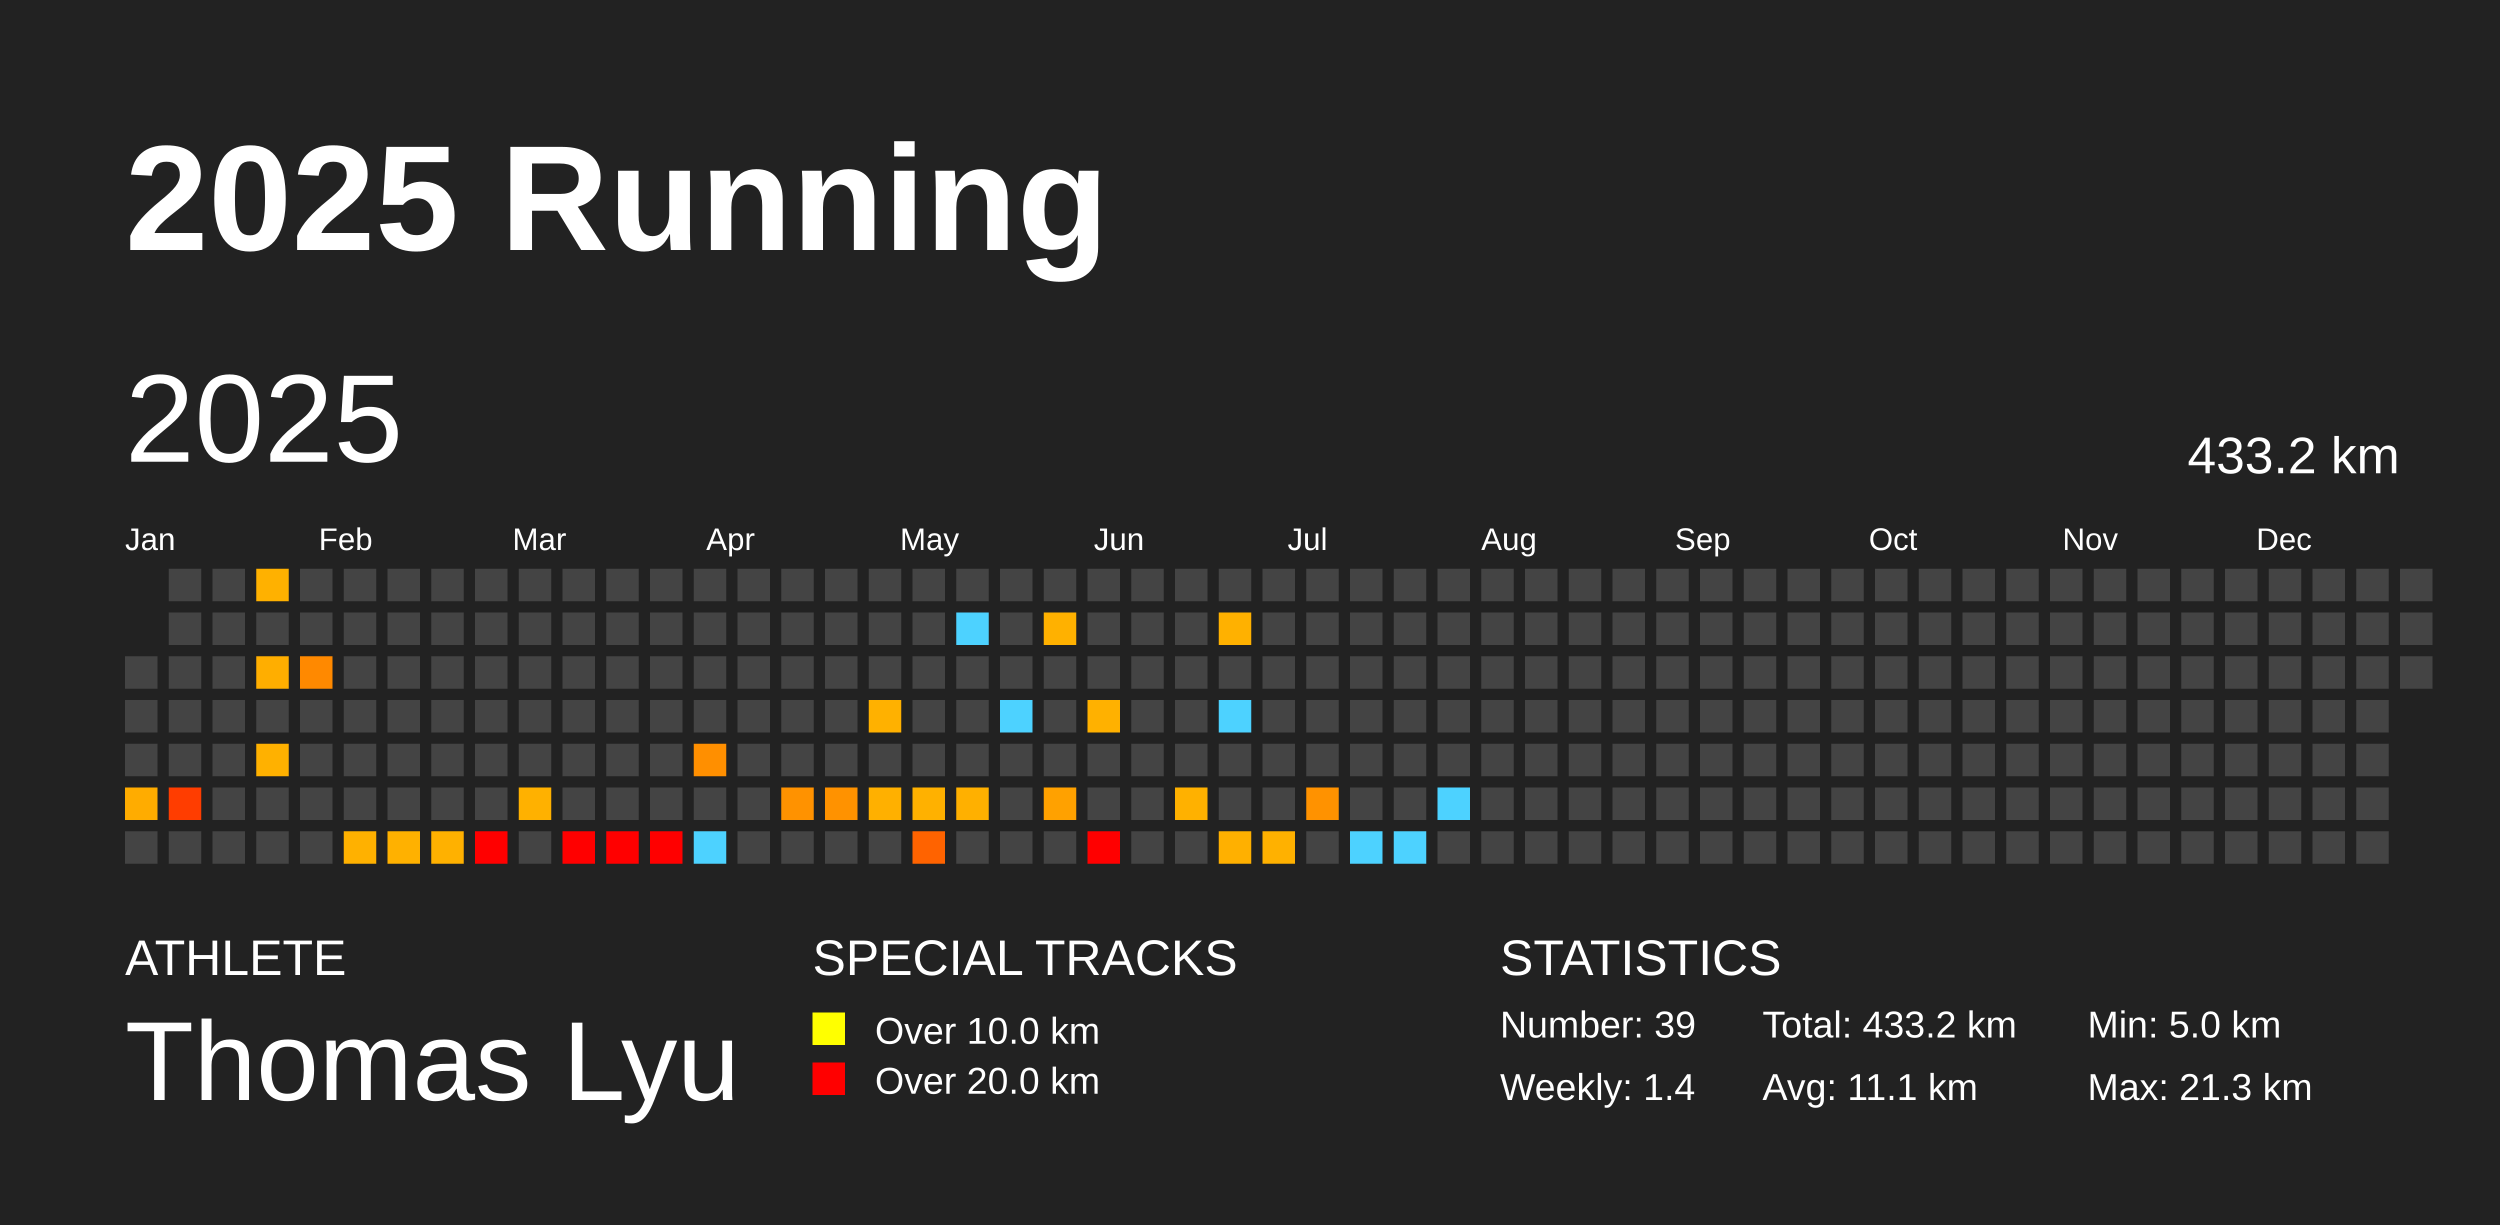
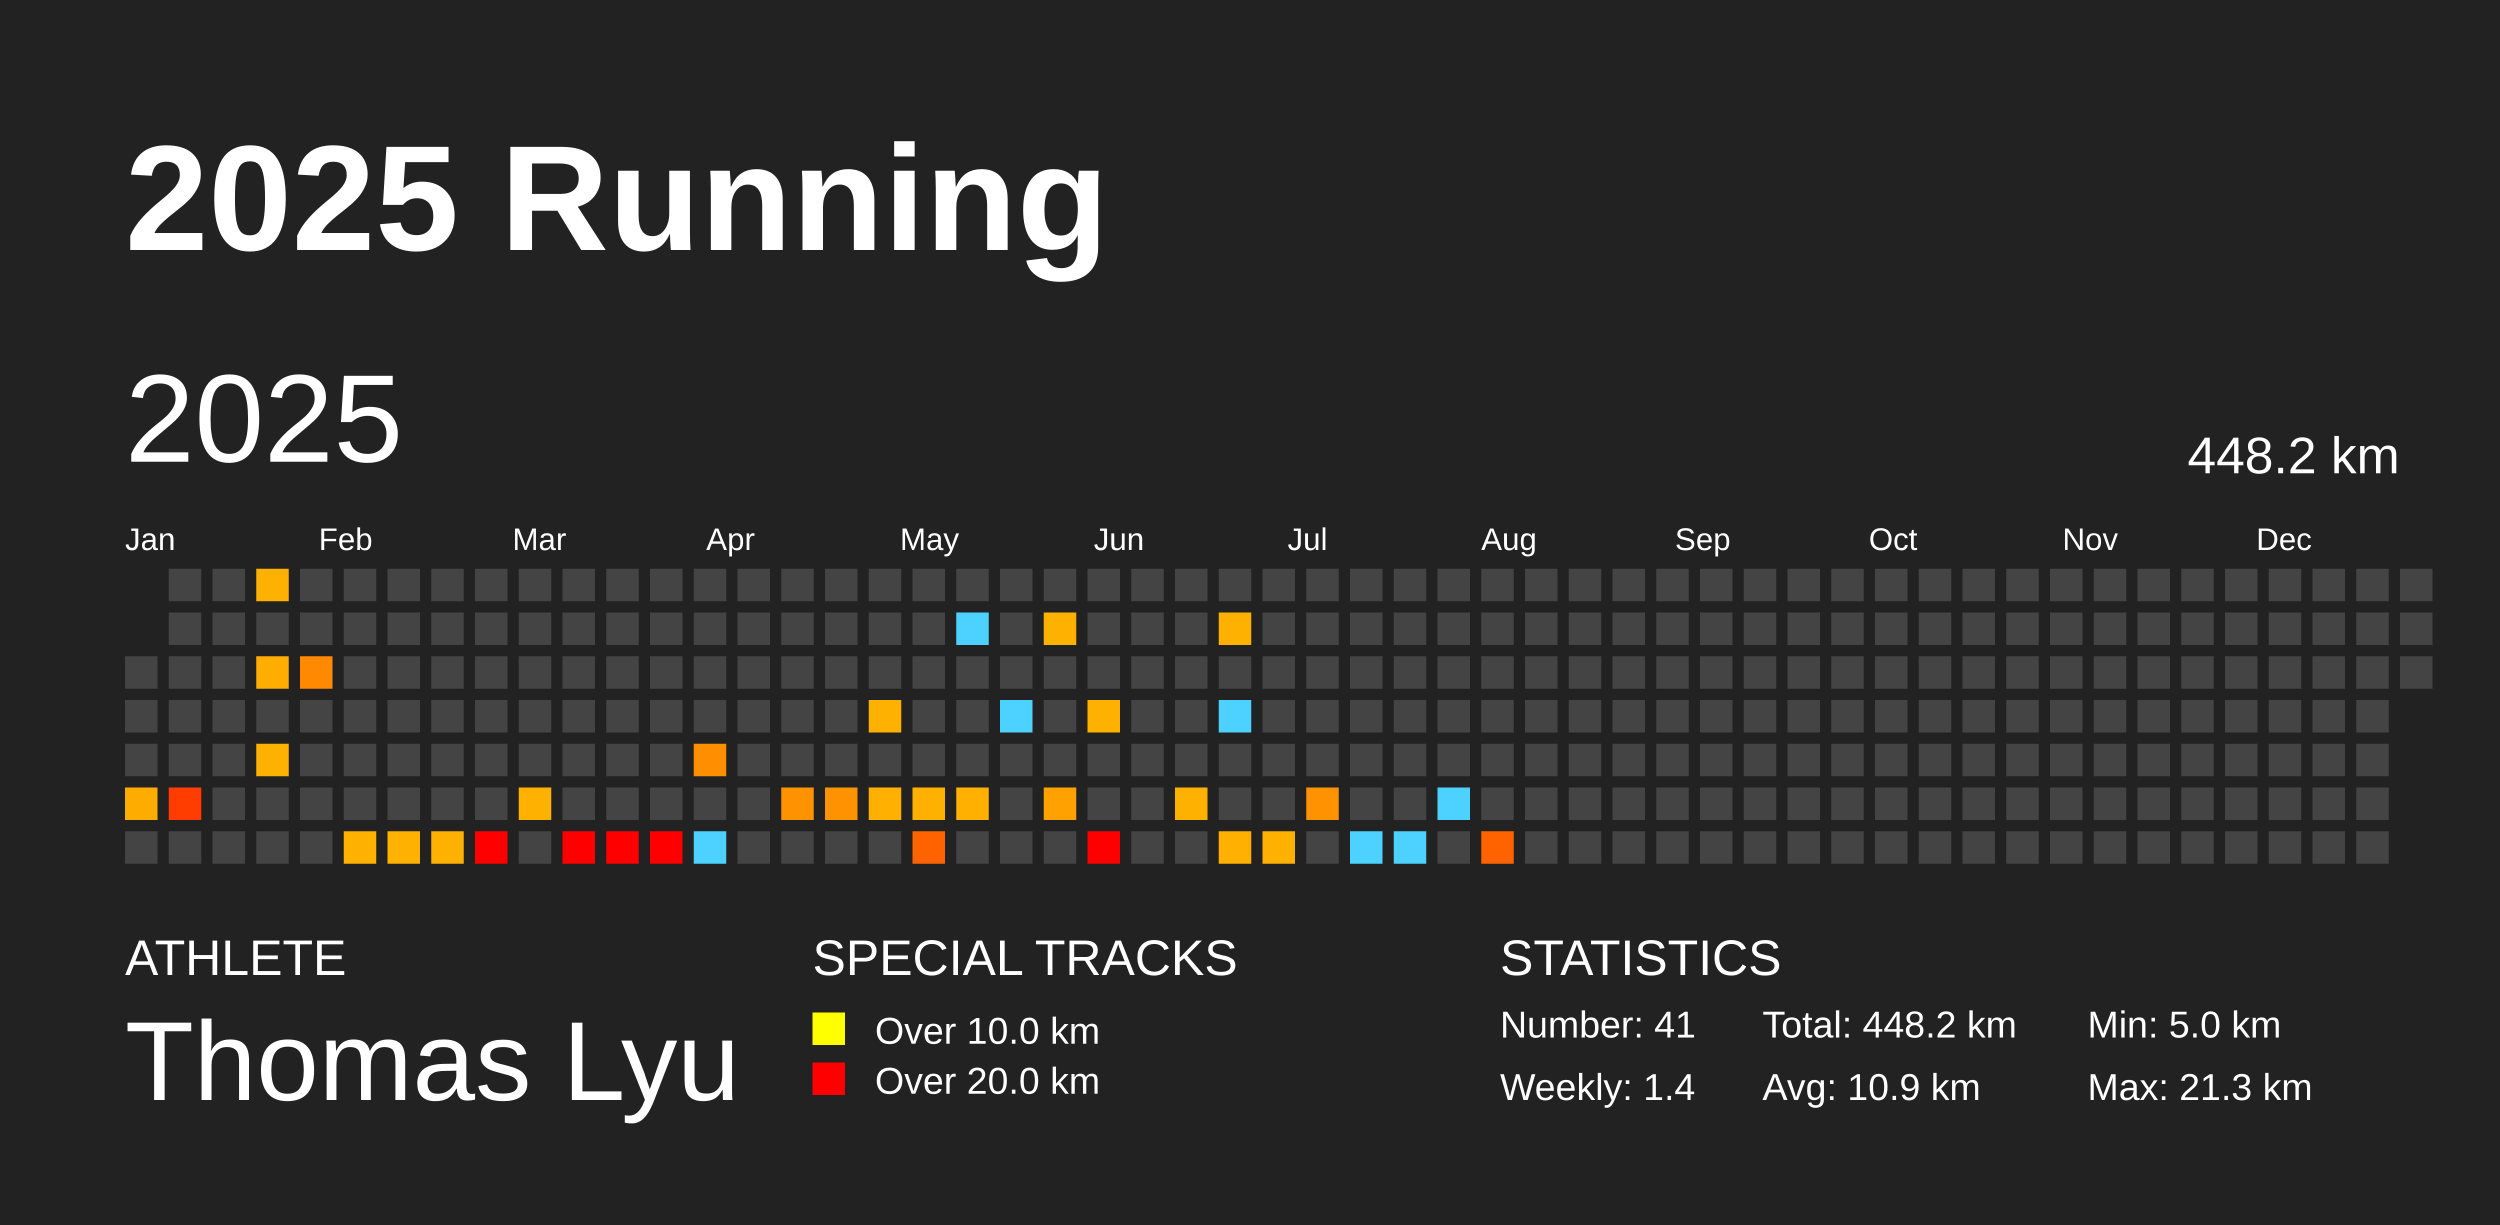
<svg xmlns="http://www.w3.org/2000/svg" baseProfile="full" height="98mm" version="1.1" viewBox="0,0,200,98" width="200mm">
  <defs />
  <rect fill="#222222" height="98" width="200" x="0" y="0" />
  <text fill="#FFFFFF" style="font-size:12px; font-family:Arial; font-weight:bold;" x="10" y="20">2025 Running</text>
  <text fill="#FFFFFF" style="font-size:4px; font-family:Arial" x="10" y="78">ATHLETE</text>
  <text fill="#FFFFFF" style="font-size:9px; font-family:Arial" x="10" y="88">Thomas Lyu</text>
  <text fill="#FFFFFF" style="font-size:4px; font-family:Arial" x="65" y="78">SPECIAL TRACKS</text>
  <rect fill="yellow" height="2.6" width="2.6" x="65" y="81" />
  <text fill="#FFFFFF" style="font-size:3px; font-family:Arial" x="70" y="83.5">Over 10.0 km</text>
  <rect fill="red" height="2.6" width="2.6" x="65" y="85" />
  <text fill="#FFFFFF" style="font-size:3px; font-family:Arial" x="70" y="87.5">Over 20.0 km</text>
  <text fill="#FFFFFF" style="font-size:4px; font-family:Arial" x="120" y="78">STATISTICS</text>
-   <text fill="#FFFFFF" style="font-size:3px; font-family:Arial" x="120" y="83">Number: 39</text>
+   <text fill="#FFFFFF" style="font-size:3px; font-family:Arial" x="120" y="83">Number: 41</text>
  <text fill="#FFFFFF" style="font-size:3px; font-family:Arial" x="120" y="88">Weekly: 1.4</text>
-   <text fill="#FFFFFF" style="font-size:3px; font-family:Arial" x="141" y="83">Total: 433.2 km</text>
-   <text fill="#FFFFFF" style="font-size:3px; font-family:Arial" x="141" y="88">Avg: 11.1 km</text>
+   <text fill="#FFFFFF" style="font-size:3px; font-family:Arial" x="141" y="83">Total: 448.2 km</text>
+   <text fill="#FFFFFF" style="font-size:3px; font-family:Arial" x="141" y="88">Avg: 10.9 km</text>
  <text fill="#FFFFFF" style="font-size:3px; font-family:Arial" x="167" y="83">Min: 5.0 km</text>
  <text fill="#FFFFFF" style="font-size:3px; font-family:Arial" x="167" y="88">Max: 21.3 km</text>
  <text dominant-baseline="hanging" fill="#FFFFFF" style="font-size:10.0px; font-family:Arial;" x="10" y="30">2025</text>
-   <text dominant-baseline="hanging" fill="#FFFFFF" style="font-size:4.125px; font-family:Arial;" x="175" y="35">433.2 km</text>
+   <text dominant-baseline="hanging" fill="#FFFFFF" style="font-size:4.125px; font-family:Arial;" x="175" y="35">448.2 km</text>
  <text fill="#FFFFFF" style="font-size:2.5px; font-family:Arial" x="10.0" y="44">Jan</text>
  <text fill="#FFFFFF" style="font-size:2.5px; font-family:Arial" x="25.5" y="44">Feb</text>
  <text fill="#FFFFFF" style="font-size:2.5px; font-family:Arial" x="41.0" y="44">Mar</text>
  <text fill="#FFFFFF" style="font-size:2.5px; font-family:Arial" x="56.5" y="44">Apr</text>
  <text fill="#FFFFFF" style="font-size:2.5px; font-family:Arial" x="72.0" y="44">May</text>
  <text fill="#FFFFFF" style="font-size:2.5px; font-family:Arial" x="87.5" y="44">Jun</text>
  <text fill="#FFFFFF" style="font-size:2.5px; font-family:Arial" x="103.0" y="44">Jul</text>
  <text fill="#FFFFFF" style="font-size:2.5px; font-family:Arial" x="118.5" y="44">Aug</text>
  <text fill="#FFFFFF" style="font-size:2.5px; font-family:Arial" x="134.0" y="44">Sep</text>
  <text fill="#FFFFFF" style="font-size:2.5px; font-family:Arial" x="149.5" y="44">Oct</text>
  <text fill="#FFFFFF" style="font-size:2.5px; font-family:Arial" x="165.0" y="44">Nov</text>
  <text fill="#FFFFFF" style="font-size:2.5px; font-family:Arial" x="180.5" y="44">Dec</text>
  <rect fill="#444444" height="2.6" width="2.6" x="10.0" y="52.5" />
  <rect fill="#444444" height="2.6" width="2.6" x="10.0" y="56.0" />
  <rect fill="#444444" height="2.6" width="2.6" x="10.0" y="59.5" />
  <rect fill="#ffac00" height="2.6" width="2.6" x="10.0" y="63.0" />
  <rect fill="#444444" height="2.6" width="2.6" x="10.0" y="66.5" />
  <rect fill="#444444" height="2.6" width="2.6" x="13.5" y="45.5" />
  <rect fill="#444444" height="2.6" width="2.6" x="13.5" y="49.0" />
  <rect fill="#444444" height="2.6" width="2.6" x="13.5" y="52.5" />
  <rect fill="#444444" height="2.6" width="2.6" x="13.5" y="56.0" />
  <rect fill="#444444" height="2.6" width="2.6" x="13.5" y="59.5" />
  <rect fill="#ff3d00" height="2.6" width="2.6" x="13.5" y="63.0" />
  <rect fill="#444444" height="2.6" width="2.6" x="13.5" y="66.5" />
  <rect fill="#444444" height="2.6" width="2.6" x="17.0" y="45.5" />
  <rect fill="#444444" height="2.6" width="2.6" x="17.0" y="49.0" />
  <rect fill="#444444" height="2.6" width="2.6" x="17.0" y="52.5" />
  <rect fill="#444444" height="2.6" width="2.6" x="17.0" y="56.0" />
  <rect fill="#444444" height="2.6" width="2.6" x="17.0" y="59.5" />
  <rect fill="#444444" height="2.6" width="2.6" x="17.0" y="63.0" />
  <rect fill="#444444" height="2.6" width="2.6" x="17.0" y="66.5" />
  <rect fill="#ffb100" height="2.6" width="2.6" x="20.5" y="45.5" />
  <rect fill="#444444" height="2.6" width="2.6" x="20.5" y="49.0" />
  <rect fill="#ffae00" height="2.6" width="2.6" x="20.5" y="52.5" />
  <rect fill="#444444" height="2.6" width="2.6" x="20.5" y="56.0" />
  <rect fill="#ffb100" height="2.6" width="2.6" x="20.5" y="59.5" />
  <rect fill="#444444" height="2.6" width="2.6" x="20.5" y="63.0" />
  <rect fill="#444444" height="2.6" width="2.6" x="20.5" y="66.5" />
  <rect fill="#444444" height="2.6" width="2.6" x="24.0" y="45.5" />
  <rect fill="#444444" height="2.6" width="2.6" x="24.0" y="49.0" />
  <rect fill="#ff8900" height="2.6" width="2.6" x="24.0" y="52.5" />
  <rect fill="#444444" height="2.6" width="2.6" x="24.0" y="56.0" />
  <rect fill="#444444" height="2.6" width="2.6" x="24.0" y="59.5" />
  <rect fill="#444444" height="2.6" width="2.6" x="24.0" y="63.0" />
  <rect fill="#444444" height="2.6" width="2.6" x="24.0" y="66.5" />
  <rect fill="#444444" height="2.6" width="2.6" x="27.5" y="45.5" />
  <rect fill="#444444" height="2.6" width="2.6" x="27.5" y="49.0" />
  <rect fill="#444444" height="2.6" width="2.6" x="27.5" y="52.5" />
  <rect fill="#444444" height="2.6" width="2.6" x="27.5" y="56.0" />
  <rect fill="#444444" height="2.6" width="2.6" x="27.5" y="59.5" />
  <rect fill="#444444" height="2.6" width="2.6" x="27.5" y="63.0" />
  <rect fill="#ffb100" height="2.6" width="2.6" x="27.5" y="66.5" />
  <rect fill="#444444" height="2.6" width="2.6" x="31.0" y="45.5" />
  <rect fill="#444444" height="2.6" width="2.6" x="31.0" y="49.0" />
  <rect fill="#444444" height="2.6" width="2.6" x="31.0" y="52.5" />
  <rect fill="#444444" height="2.6" width="2.6" x="31.0" y="56.0" />
  <rect fill="#444444" height="2.6" width="2.6" x="31.0" y="59.5" />
  <rect fill="#444444" height="2.6" width="2.6" x="31.0" y="63.0" />
  <rect fill="#ffb100" height="2.6" width="2.6" x="31.0" y="66.5" />
  <rect fill="#444444" height="2.6" width="2.6" x="34.5" y="45.5" />
  <rect fill="#444444" height="2.6" width="2.6" x="34.5" y="49.0" />
  <rect fill="#444444" height="2.6" width="2.6" x="34.5" y="52.5" />
  <rect fill="#444444" height="2.6" width="2.6" x="34.5" y="56.0" />
  <rect fill="#444444" height="2.6" width="2.6" x="34.5" y="59.5" />
  <rect fill="#444444" height="2.6" width="2.6" x="34.5" y="63.0" />
  <rect fill="#ffb100" height="2.6" width="2.6" x="34.5" y="66.5" />
  <rect fill="#444444" height="2.6" width="2.6" x="38.0" y="45.5" />
  <rect fill="#444444" height="2.6" width="2.6" x="38.0" y="49.0" />
  <rect fill="#444444" height="2.6" width="2.6" x="38.0" y="52.5" />
  <rect fill="#444444" height="2.6" width="2.6" x="38.0" y="56.0" />
  <rect fill="#444444" height="2.6" width="2.6" x="38.0" y="59.5" />
  <rect fill="#444444" height="2.6" width="2.6" x="38.0" y="63.0" />
  <rect fill="red" height="2.6" width="2.6" x="38.0" y="66.5" />
  <rect fill="#444444" height="2.6" width="2.6" x="41.5" y="45.5" />
  <rect fill="#444444" height="2.6" width="2.6" x="41.5" y="49.0" />
  <rect fill="#444444" height="2.6" width="2.6" x="41.5" y="52.5" />
  <rect fill="#444444" height="2.6" width="2.6" x="41.5" y="56.0" />
  <rect fill="#444444" height="2.6" width="2.6" x="41.5" y="59.5" />
  <rect fill="#ffb100" height="2.6" width="2.6" x="41.5" y="63.0" />
  <rect fill="#444444" height="2.6" width="2.6" x="41.5" y="66.5" />
  <rect fill="#444444" height="2.6" width="2.6" x="45.0" y="45.5" />
  <rect fill="#444444" height="2.6" width="2.6" x="45.0" y="49.0" />
  <rect fill="#444444" height="2.6" width="2.6" x="45.0" y="52.5" />
  <rect fill="#444444" height="2.6" width="2.6" x="45.0" y="56.0" />
  <rect fill="#444444" height="2.6" width="2.6" x="45.0" y="59.5" />
  <rect fill="#444444" height="2.6" width="2.6" x="45.0" y="63.0" />
  <rect fill="red" height="2.6" width="2.6" x="45.0" y="66.5" />
  <rect fill="#444444" height="2.6" width="2.6" x="48.5" y="45.5" />
  <rect fill="#444444" height="2.6" width="2.6" x="48.5" y="49.0" />
  <rect fill="#444444" height="2.6" width="2.6" x="48.5" y="52.5" />
  <rect fill="#444444" height="2.6" width="2.6" x="48.5" y="56.0" />
  <rect fill="#444444" height="2.6" width="2.6" x="48.5" y="59.5" />
  <rect fill="#444444" height="2.6" width="2.6" x="48.5" y="63.0" />
  <rect fill="red" height="2.6" width="2.6" x="48.5" y="66.5" />
  <rect fill="#444444" height="2.6" width="2.6" x="52.0" y="45.5" />
  <rect fill="#444444" height="2.6" width="2.6" x="52.0" y="49.0" />
  <rect fill="#444444" height="2.6" width="2.6" x="52.0" y="52.5" />
  <rect fill="#444444" height="2.6" width="2.6" x="52.0" y="56.0" />
  <rect fill="#444444" height="2.6" width="2.6" x="52.0" y="59.5" />
  <rect fill="#444444" height="2.6" width="2.6" x="52.0" y="63.0" />
  <rect fill="red" height="2.6" width="2.6" x="52.0" y="66.5" />
  <rect fill="#444444" height="2.6" width="2.6" x="55.5" y="45.5" />
  <rect fill="#444444" height="2.6" width="2.6" x="55.5" y="49.0" />
  <rect fill="#444444" height="2.6" width="2.6" x="55.5" y="52.5" />
  <rect fill="#444444" height="2.6" width="2.6" x="55.5" y="56.0" />
  <rect fill="#ff8f00" height="2.6" width="2.6" x="55.5" y="59.5" />
  <rect fill="#444444" height="2.6" width="2.6" x="55.5" y="63.0" />
  <rect fill="#4dd2ff" height="2.6" width="2.6" x="55.5" y="66.5" />
  <rect fill="#444444" height="2.6" width="2.6" x="59.0" y="45.5" />
  <rect fill="#444444" height="2.6" width="2.6" x="59.0" y="49.0" />
  <rect fill="#444444" height="2.6" width="2.6" x="59.0" y="52.5" />
  <rect fill="#444444" height="2.6" width="2.6" x="59.0" y="56.0" />
  <rect fill="#444444" height="2.6" width="2.6" x="59.0" y="59.5" />
  <rect fill="#444444" height="2.6" width="2.6" x="59.0" y="63.0" />
  <rect fill="#444444" height="2.6" width="2.6" x="59.0" y="66.5" />
  <rect fill="#444444" height="2.6" width="2.6" x="62.5" y="45.5" />
  <rect fill="#444444" height="2.6" width="2.6" x="62.5" y="49.0" />
  <rect fill="#444444" height="2.6" width="2.6" x="62.5" y="52.5" />
  <rect fill="#444444" height="2.6" width="2.6" x="62.5" y="56.0" />
  <rect fill="#444444" height="2.6" width="2.6" x="62.5" y="59.5" />
  <rect fill="#ff9200" height="2.6" width="2.6" x="62.5" y="63.0" />
  <rect fill="#444444" height="2.6" width="2.6" x="62.5" y="66.5" />
  <rect fill="#444444" height="2.6" width="2.6" x="66.0" y="45.5" />
  <rect fill="#444444" height="2.6" width="2.6" x="66.0" y="49.0" />
  <rect fill="#444444" height="2.6" width="2.6" x="66.0" y="52.5" />
  <rect fill="#444444" height="2.6" width="2.6" x="66.0" y="56.0" />
  <rect fill="#444444" height="2.6" width="2.6" x="66.0" y="59.5" />
  <rect fill="#ff9200" height="2.6" width="2.6" x="66.0" y="63.0" />
  <rect fill="#444444" height="2.6" width="2.6" x="66.0" y="66.5" />
  <rect fill="#444444" height="2.6" width="2.6" x="69.5" y="45.5" />
  <rect fill="#444444" height="2.6" width="2.6" x="69.5" y="49.0" />
  <rect fill="#444444" height="2.6" width="2.6" x="69.5" y="52.5" />
  <rect fill="#ffb100" height="2.6" width="2.6" x="69.5" y="56.0" />
  <rect fill="#444444" height="2.6" width="2.6" x="69.5" y="59.5" />
  <rect fill="#ffb000" height="2.6" width="2.6" x="69.5" y="63.0" />
  <rect fill="#444444" height="2.6" width="2.6" x="69.5" y="66.5" />
  <rect fill="#444444" height="2.6" width="2.6" x="73.0" y="45.5" />
  <rect fill="#444444" height="2.6" width="2.6" x="73.0" y="49.0" />
  <rect fill="#444444" height="2.6" width="2.6" x="73.0" y="52.5" />
  <rect fill="#444444" height="2.6" width="2.6" x="73.0" y="56.0" />
  <rect fill="#444444" height="2.6" width="2.6" x="73.0" y="59.5" />
  <rect fill="#ffb100" height="2.6" width="2.6" x="73.0" y="63.0" />
  <rect fill="#ff6300" height="2.6" width="2.6" x="73.0" y="66.5" />
  <rect fill="#444444" height="2.6" width="2.6" x="76.5" y="45.5" />
  <rect fill="#4dd2ff" height="2.6" width="2.6" x="76.5" y="49.0" />
  <rect fill="#444444" height="2.6" width="2.6" x="76.5" y="52.5" />
  <rect fill="#444444" height="2.6" width="2.6" x="76.5" y="56.0" />
  <rect fill="#444444" height="2.6" width="2.6" x="76.5" y="59.5" />
  <rect fill="#ffb000" height="2.6" width="2.6" x="76.5" y="63.0" />
  <rect fill="#444444" height="2.6" width="2.6" x="76.5" y="66.5" />
  <rect fill="#444444" height="2.6" width="2.6" x="80.0" y="45.5" />
  <rect fill="#444444" height="2.6" width="2.6" x="80.0" y="49.0" />
  <rect fill="#444444" height="2.6" width="2.6" x="80.0" y="52.5" />
  <rect fill="#4dd2ff" height="2.6" width="2.6" x="80.0" y="56.0" />
  <rect fill="#444444" height="2.6" width="2.6" x="80.0" y="59.5" />
  <rect fill="#444444" height="2.6" width="2.6" x="80.0" y="63.0" />
  <rect fill="#444444" height="2.6" width="2.6" x="80.0" y="66.5" />
  <rect fill="#444444" height="2.6" width="2.6" x="83.5" y="45.5" />
  <rect fill="#ffb100" height="2.6" width="2.6" x="83.5" y="49.0" />
  <rect fill="#444444" height="2.6" width="2.6" x="83.5" y="52.5" />
  <rect fill="#444444" height="2.6" width="2.6" x="83.5" y="56.0" />
  <rect fill="#444444" height="2.6" width="2.6" x="83.5" y="59.5" />
  <rect fill="#ffa100" height="2.6" width="2.6" x="83.5" y="63.0" />
  <rect fill="#444444" height="2.6" width="2.6" x="83.5" y="66.5" />
  <rect fill="#444444" height="2.6" width="2.6" x="87.0" y="45.5" />
  <rect fill="#444444" height="2.6" width="2.6" x="87.0" y="49.0" />
  <rect fill="#444444" height="2.6" width="2.6" x="87.0" y="52.5" />
  <rect fill="#ffb100" height="2.6" width="2.6" x="87.0" y="56.0" />
  <rect fill="#444444" height="2.6" width="2.6" x="87.0" y="59.5" />
  <rect fill="#444444" height="2.6" width="2.6" x="87.0" y="63.0" />
  <rect fill="red" height="2.6" width="2.6" x="87.0" y="66.5" />
  <rect fill="#444444" height="2.6" width="2.6" x="90.5" y="45.5" />
  <rect fill="#444444" height="2.6" width="2.6" x="90.5" y="49.0" />
  <rect fill="#444444" height="2.6" width="2.6" x="90.5" y="52.5" />
  <rect fill="#444444" height="2.6" width="2.6" x="90.5" y="56.0" />
  <rect fill="#444444" height="2.6" width="2.6" x="90.5" y="59.5" />
  <rect fill="#444444" height="2.6" width="2.6" x="90.5" y="63.0" />
  <rect fill="#444444" height="2.6" width="2.6" x="90.5" y="66.5" />
  <rect fill="#444444" height="2.6" width="2.6" x="94.0" y="45.5" />
  <rect fill="#444444" height="2.6" width="2.6" x="94.0" y="49.0" />
  <rect fill="#444444" height="2.6" width="2.6" x="94.0" y="52.5" />
  <rect fill="#444444" height="2.6" width="2.6" x="94.0" y="56.0" />
  <rect fill="#444444" height="2.6" width="2.6" x="94.0" y="59.5" />
  <rect fill="#ffb100" height="2.6" width="2.6" x="94.0" y="63.0" />
  <rect fill="#444444" height="2.6" width="2.6" x="94.0" y="66.5" />
  <rect fill="#444444" height="2.6" width="2.6" x="97.5" y="45.5" />
  <rect fill="#ffb100" height="2.6" width="2.6" x="97.5" y="49.0" />
  <rect fill="#444444" height="2.6" width="2.6" x="97.5" y="52.5" />
  <rect fill="#4dd2ff" height="2.6" width="2.6" x="97.5" y="56.0" />
  <rect fill="#444444" height="2.6" width="2.6" x="97.5" y="59.5" />
  <rect fill="#444444" height="2.6" width="2.6" x="97.5" y="63.0" />
  <rect fill="#ffb000" height="2.6" width="2.6" x="97.5" y="66.5" />
  <rect fill="#444444" height="2.6" width="2.6" x="101.0" y="45.5" />
  <rect fill="#444444" height="2.6" width="2.6" x="101.0" y="49.0" />
  <rect fill="#444444" height="2.6" width="2.6" x="101.0" y="52.5" />
  <rect fill="#444444" height="2.6" width="2.6" x="101.0" y="56.0" />
  <rect fill="#444444" height="2.6" width="2.6" x="101.0" y="59.5" />
  <rect fill="#444444" height="2.6" width="2.6" x="101.0" y="63.0" />
  <rect fill="#ffb100" height="2.6" width="2.6" x="101.0" y="66.5" />
  <rect fill="#444444" height="2.6" width="2.6" x="104.5" y="45.5" />
  <rect fill="#444444" height="2.6" width="2.6" x="104.5" y="49.0" />
  <rect fill="#444444" height="2.6" width="2.6" x="104.5" y="52.5" />
  <rect fill="#444444" height="2.6" width="2.6" x="104.5" y="56.0" />
  <rect fill="#444444" height="2.6" width="2.6" x="104.5" y="59.5" />
  <rect fill="#ff9200" height="2.6" width="2.6" x="104.5" y="63.0" />
  <rect fill="#444444" height="2.6" width="2.6" x="104.5" y="66.5" />
  <rect fill="#444444" height="2.6" width="2.6" x="108.0" y="45.5" />
  <rect fill="#444444" height="2.6" width="2.6" x="108.0" y="49.0" />
  <rect fill="#444444" height="2.6" width="2.6" x="108.0" y="52.5" />
  <rect fill="#444444" height="2.6" width="2.6" x="108.0" y="56.0" />
  <rect fill="#444444" height="2.6" width="2.6" x="108.0" y="59.5" />
  <rect fill="#444444" height="2.6" width="2.6" x="108.0" y="63.0" />
  <rect fill="#4dd2ff" height="2.6" width="2.6" x="108.0" y="66.5" />
  <rect fill="#444444" height="2.6" width="2.6" x="111.5" y="45.5" />
  <rect fill="#444444" height="2.6" width="2.6" x="111.5" y="49.0" />
  <rect fill="#444444" height="2.6" width="2.6" x="111.5" y="52.5" />
  <rect fill="#444444" height="2.6" width="2.6" x="111.5" y="56.0" />
  <rect fill="#444444" height="2.6" width="2.6" x="111.5" y="59.5" />
  <rect fill="#444444" height="2.6" width="2.6" x="111.5" y="63.0" />
  <rect fill="#4dd2ff" height="2.6" width="2.6" x="111.5" y="66.5" />
  <rect fill="#444444" height="2.6" width="2.6" x="115.0" y="45.5" />
  <rect fill="#444444" height="2.6" width="2.6" x="115.0" y="49.0" />
  <rect fill="#444444" height="2.6" width="2.6" x="115.0" y="52.5" />
  <rect fill="#444444" height="2.6" width="2.6" x="115.0" y="56.0" />
  <rect fill="#444444" height="2.6" width="2.6" x="115.0" y="59.5" />
  <rect fill="#4dd2ff" height="2.6" width="2.6" x="115.0" y="63.0" />
  <rect fill="#444444" height="2.6" width="2.6" x="115.0" y="66.5" />
  <rect fill="#444444" height="2.6" width="2.6" x="118.5" y="45.5" />
  <rect fill="#444444" height="2.6" width="2.6" x="118.5" y="49.0" />
  <rect fill="#444444" height="2.6" width="2.6" x="118.5" y="52.5" />
  <rect fill="#444444" height="2.6" width="2.6" x="118.5" y="56.0" />
  <rect fill="#444444" height="2.6" width="2.6" x="118.5" y="59.5" />
  <rect fill="#444444" height="2.6" width="2.6" x="118.5" y="63.0" />
-   <rect fill="#444444" height="2.6" width="2.6" x="118.5" y="66.5" />
+   <rect fill="#ff6300" height="2.6" width="2.6" x="118.5" y="66.5" />
  <rect fill="#444444" height="2.6" width="2.6" x="122.0" y="45.5" />
  <rect fill="#444444" height="2.6" width="2.6" x="122.0" y="49.0" />
  <rect fill="#444444" height="2.6" width="2.6" x="122.0" y="52.5" />
  <rect fill="#444444" height="2.6" width="2.6" x="122.0" y="56.0" />
  <rect fill="#444444" height="2.6" width="2.6" x="122.0" y="59.5" />
  <rect fill="#444444" height="2.6" width="2.6" x="122.0" y="63.0" />
  <rect fill="#444444" height="2.6" width="2.6" x="122.0" y="66.5" />
  <rect fill="#444444" height="2.6" width="2.6" x="125.5" y="45.5" />
  <rect fill="#444444" height="2.6" width="2.6" x="125.5" y="49.0" />
  <rect fill="#444444" height="2.6" width="2.6" x="125.5" y="52.5" />
  <rect fill="#444444" height="2.6" width="2.6" x="125.5" y="56.0" />
  <rect fill="#444444" height="2.6" width="2.6" x="125.5" y="59.5" />
  <rect fill="#444444" height="2.6" width="2.6" x="125.5" y="63.0" />
  <rect fill="#444444" height="2.6" width="2.6" x="125.5" y="66.5" />
  <rect fill="#444444" height="2.6" width="2.6" x="129.0" y="45.5" />
  <rect fill="#444444" height="2.6" width="2.6" x="129.0" y="49.0" />
  <rect fill="#444444" height="2.6" width="2.6" x="129.0" y="52.5" />
  <rect fill="#444444" height="2.6" width="2.6" x="129.0" y="56.0" />
  <rect fill="#444444" height="2.6" width="2.6" x="129.0" y="59.5" />
  <rect fill="#444444" height="2.6" width="2.6" x="129.0" y="63.0" />
  <rect fill="#444444" height="2.6" width="2.6" x="129.0" y="66.5" />
  <rect fill="#444444" height="2.6" width="2.6" x="132.5" y="45.5" />
  <rect fill="#444444" height="2.6" width="2.6" x="132.5" y="49.0" />
  <rect fill="#444444" height="2.6" width="2.6" x="132.5" y="52.5" />
  <rect fill="#444444" height="2.6" width="2.6" x="132.5" y="56.0" />
  <rect fill="#444444" height="2.6" width="2.6" x="132.5" y="59.5" />
  <rect fill="#444444" height="2.6" width="2.6" x="132.5" y="63.0" />
  <rect fill="#444444" height="2.6" width="2.6" x="132.5" y="66.5" />
  <rect fill="#444444" height="2.6" width="2.6" x="136.0" y="45.5" />
  <rect fill="#444444" height="2.6" width="2.6" x="136.0" y="49.0" />
  <rect fill="#444444" height="2.6" width="2.6" x="136.0" y="52.5" />
  <rect fill="#444444" height="2.6" width="2.6" x="136.0" y="56.0" />
  <rect fill="#444444" height="2.6" width="2.6" x="136.0" y="59.5" />
  <rect fill="#444444" height="2.6" width="2.6" x="136.0" y="63.0" />
  <rect fill="#444444" height="2.6" width="2.6" x="136.0" y="66.5" />
  <rect fill="#444444" height="2.6" width="2.6" x="139.5" y="45.5" />
  <rect fill="#444444" height="2.6" width="2.6" x="139.5" y="49.0" />
  <rect fill="#444444" height="2.6" width="2.6" x="139.5" y="52.5" />
  <rect fill="#444444" height="2.6" width="2.6" x="139.5" y="56.0" />
  <rect fill="#444444" height="2.6" width="2.6" x="139.5" y="59.5" />
  <rect fill="#444444" height="2.6" width="2.6" x="139.5" y="63.0" />
  <rect fill="#444444" height="2.6" width="2.6" x="139.5" y="66.5" />
  <rect fill="#444444" height="2.6" width="2.6" x="143.0" y="45.5" />
  <rect fill="#444444" height="2.6" width="2.6" x="143.0" y="49.0" />
  <rect fill="#444444" height="2.6" width="2.6" x="143.0" y="52.5" />
  <rect fill="#444444" height="2.6" width="2.6" x="143.0" y="56.0" />
  <rect fill="#444444" height="2.6" width="2.6" x="143.0" y="59.5" />
  <rect fill="#444444" height="2.6" width="2.6" x="143.0" y="63.0" />
  <rect fill="#444444" height="2.6" width="2.6" x="143.0" y="66.5" />
  <rect fill="#444444" height="2.6" width="2.6" x="146.5" y="45.5" />
  <rect fill="#444444" height="2.6" width="2.6" x="146.5" y="49.0" />
  <rect fill="#444444" height="2.6" width="2.6" x="146.5" y="52.5" />
  <rect fill="#444444" height="2.6" width="2.6" x="146.5" y="56.0" />
  <rect fill="#444444" height="2.6" width="2.6" x="146.5" y="59.5" />
  <rect fill="#444444" height="2.6" width="2.6" x="146.5" y="63.0" />
  <rect fill="#444444" height="2.6" width="2.6" x="146.5" y="66.5" />
  <rect fill="#444444" height="2.6" width="2.6" x="150.0" y="45.5" />
  <rect fill="#444444" height="2.6" width="2.6" x="150.0" y="49.0" />
  <rect fill="#444444" height="2.6" width="2.6" x="150.0" y="52.5" />
  <rect fill="#444444" height="2.6" width="2.6" x="150.0" y="56.0" />
  <rect fill="#444444" height="2.6" width="2.6" x="150.0" y="59.5" />
  <rect fill="#444444" height="2.6" width="2.6" x="150.0" y="63.0" />
  <rect fill="#444444" height="2.6" width="2.6" x="150.0" y="66.5" />
  <rect fill="#444444" height="2.6" width="2.6" x="153.5" y="45.5" />
  <rect fill="#444444" height="2.6" width="2.6" x="153.5" y="49.0" />
  <rect fill="#444444" height="2.6" width="2.6" x="153.5" y="52.5" />
  <rect fill="#444444" height="2.6" width="2.6" x="153.5" y="56.0" />
  <rect fill="#444444" height="2.6" width="2.6" x="153.5" y="59.5" />
  <rect fill="#444444" height="2.6" width="2.6" x="153.5" y="63.0" />
  <rect fill="#444444" height="2.6" width="2.6" x="153.5" y="66.5" />
  <rect fill="#444444" height="2.6" width="2.6" x="157.0" y="45.5" />
  <rect fill="#444444" height="2.6" width="2.6" x="157.0" y="49.0" />
  <rect fill="#444444" height="2.6" width="2.6" x="157.0" y="52.5" />
  <rect fill="#444444" height="2.6" width="2.6" x="157.0" y="56.0" />
  <rect fill="#444444" height="2.6" width="2.6" x="157.0" y="59.5" />
  <rect fill="#444444" height="2.6" width="2.6" x="157.0" y="63.0" />
  <rect fill="#444444" height="2.6" width="2.6" x="157.0" y="66.5" />
  <rect fill="#444444" height="2.6" width="2.6" x="160.5" y="45.5" />
  <rect fill="#444444" height="2.6" width="2.6" x="160.5" y="49.0" />
  <rect fill="#444444" height="2.6" width="2.6" x="160.5" y="52.5" />
  <rect fill="#444444" height="2.6" width="2.6" x="160.5" y="56.0" />
  <rect fill="#444444" height="2.6" width="2.6" x="160.5" y="59.5" />
  <rect fill="#444444" height="2.6" width="2.6" x="160.5" y="63.0" />
  <rect fill="#444444" height="2.6" width="2.6" x="160.5" y="66.5" />
  <rect fill="#444444" height="2.6" width="2.6" x="164.0" y="45.5" />
  <rect fill="#444444" height="2.6" width="2.6" x="164.0" y="49.0" />
  <rect fill="#444444" height="2.6" width="2.6" x="164.0" y="52.5" />
  <rect fill="#444444" height="2.6" width="2.6" x="164.0" y="56.0" />
  <rect fill="#444444" height="2.6" width="2.6" x="164.0" y="59.5" />
  <rect fill="#444444" height="2.6" width="2.6" x="164.0" y="63.0" />
  <rect fill="#444444" height="2.6" width="2.6" x="164.0" y="66.5" />
  <rect fill="#444444" height="2.6" width="2.6" x="167.5" y="45.5" />
  <rect fill="#444444" height="2.6" width="2.6" x="167.5" y="49.0" />
  <rect fill="#444444" height="2.6" width="2.6" x="167.5" y="52.5" />
  <rect fill="#444444" height="2.6" width="2.6" x="167.5" y="56.0" />
  <rect fill="#444444" height="2.6" width="2.6" x="167.5" y="59.5" />
  <rect fill="#444444" height="2.6" width="2.6" x="167.5" y="63.0" />
  <rect fill="#444444" height="2.6" width="2.6" x="167.5" y="66.5" />
  <rect fill="#444444" height="2.6" width="2.6" x="171.0" y="45.5" />
  <rect fill="#444444" height="2.6" width="2.6" x="171.0" y="49.0" />
  <rect fill="#444444" height="2.6" width="2.6" x="171.0" y="52.5" />
  <rect fill="#444444" height="2.6" width="2.6" x="171.0" y="56.0" />
  <rect fill="#444444" height="2.6" width="2.6" x="171.0" y="59.5" />
  <rect fill="#444444" height="2.6" width="2.6" x="171.0" y="63.0" />
  <rect fill="#444444" height="2.6" width="2.6" x="171.0" y="66.5" />
  <rect fill="#444444" height="2.6" width="2.6" x="174.5" y="45.5" />
  <rect fill="#444444" height="2.6" width="2.6" x="174.5" y="49.0" />
  <rect fill="#444444" height="2.6" width="2.6" x="174.5" y="52.5" />
  <rect fill="#444444" height="2.6" width="2.6" x="174.5" y="56.0" />
  <rect fill="#444444" height="2.6" width="2.6" x="174.5" y="59.5" />
  <rect fill="#444444" height="2.6" width="2.6" x="174.5" y="63.0" />
  <rect fill="#444444" height="2.6" width="2.6" x="174.5" y="66.5" />
  <rect fill="#444444" height="2.6" width="2.6" x="178.0" y="45.5" />
  <rect fill="#444444" height="2.6" width="2.6" x="178.0" y="49.0" />
  <rect fill="#444444" height="2.6" width="2.6" x="178.0" y="52.5" />
  <rect fill="#444444" height="2.6" width="2.6" x="178.0" y="56.0" />
  <rect fill="#444444" height="2.6" width="2.6" x="178.0" y="59.5" />
  <rect fill="#444444" height="2.6" width="2.6" x="178.0" y="63.0" />
  <rect fill="#444444" height="2.6" width="2.6" x="178.0" y="66.5" />
  <rect fill="#444444" height="2.6" width="2.6" x="181.5" y="45.5" />
  <rect fill="#444444" height="2.6" width="2.6" x="181.5" y="49.0" />
  <rect fill="#444444" height="2.6" width="2.6" x="181.5" y="52.5" />
  <rect fill="#444444" height="2.6" width="2.6" x="181.5" y="56.0" />
  <rect fill="#444444" height="2.6" width="2.6" x="181.5" y="59.5" />
  <rect fill="#444444" height="2.6" width="2.6" x="181.5" y="63.0" />
  <rect fill="#444444" height="2.6" width="2.6" x="181.5" y="66.5" />
  <rect fill="#444444" height="2.6" width="2.6" x="185.0" y="45.5" />
  <rect fill="#444444" height="2.6" width="2.6" x="185.0" y="49.0" />
  <rect fill="#444444" height="2.6" width="2.6" x="185.0" y="52.5" />
  <rect fill="#444444" height="2.6" width="2.6" x="185.0" y="56.0" />
  <rect fill="#444444" height="2.6" width="2.6" x="185.0" y="59.5" />
  <rect fill="#444444" height="2.6" width="2.6" x="185.0" y="63.0" />
  <rect fill="#444444" height="2.6" width="2.6" x="185.0" y="66.5" />
  <rect fill="#444444" height="2.6" width="2.6" x="188.5" y="45.5" />
  <rect fill="#444444" height="2.6" width="2.6" x="188.5" y="49.0" />
  <rect fill="#444444" height="2.6" width="2.6" x="188.5" y="52.5" />
  <rect fill="#444444" height="2.6" width="2.6" x="188.5" y="56.0" />
  <rect fill="#444444" height="2.6" width="2.6" x="188.5" y="59.5" />
  <rect fill="#444444" height="2.6" width="2.6" x="188.5" y="63.0" />
  <rect fill="#444444" height="2.6" width="2.6" x="188.5" y="66.5" />
  <rect fill="#444444" height="2.6" width="2.6" x="192.0" y="45.5" />
  <rect fill="#444444" height="2.6" width="2.6" x="192.0" y="49.0" />
  <rect fill="#444444" height="2.6" width="2.6" x="192.0" y="52.5" />
</svg>
